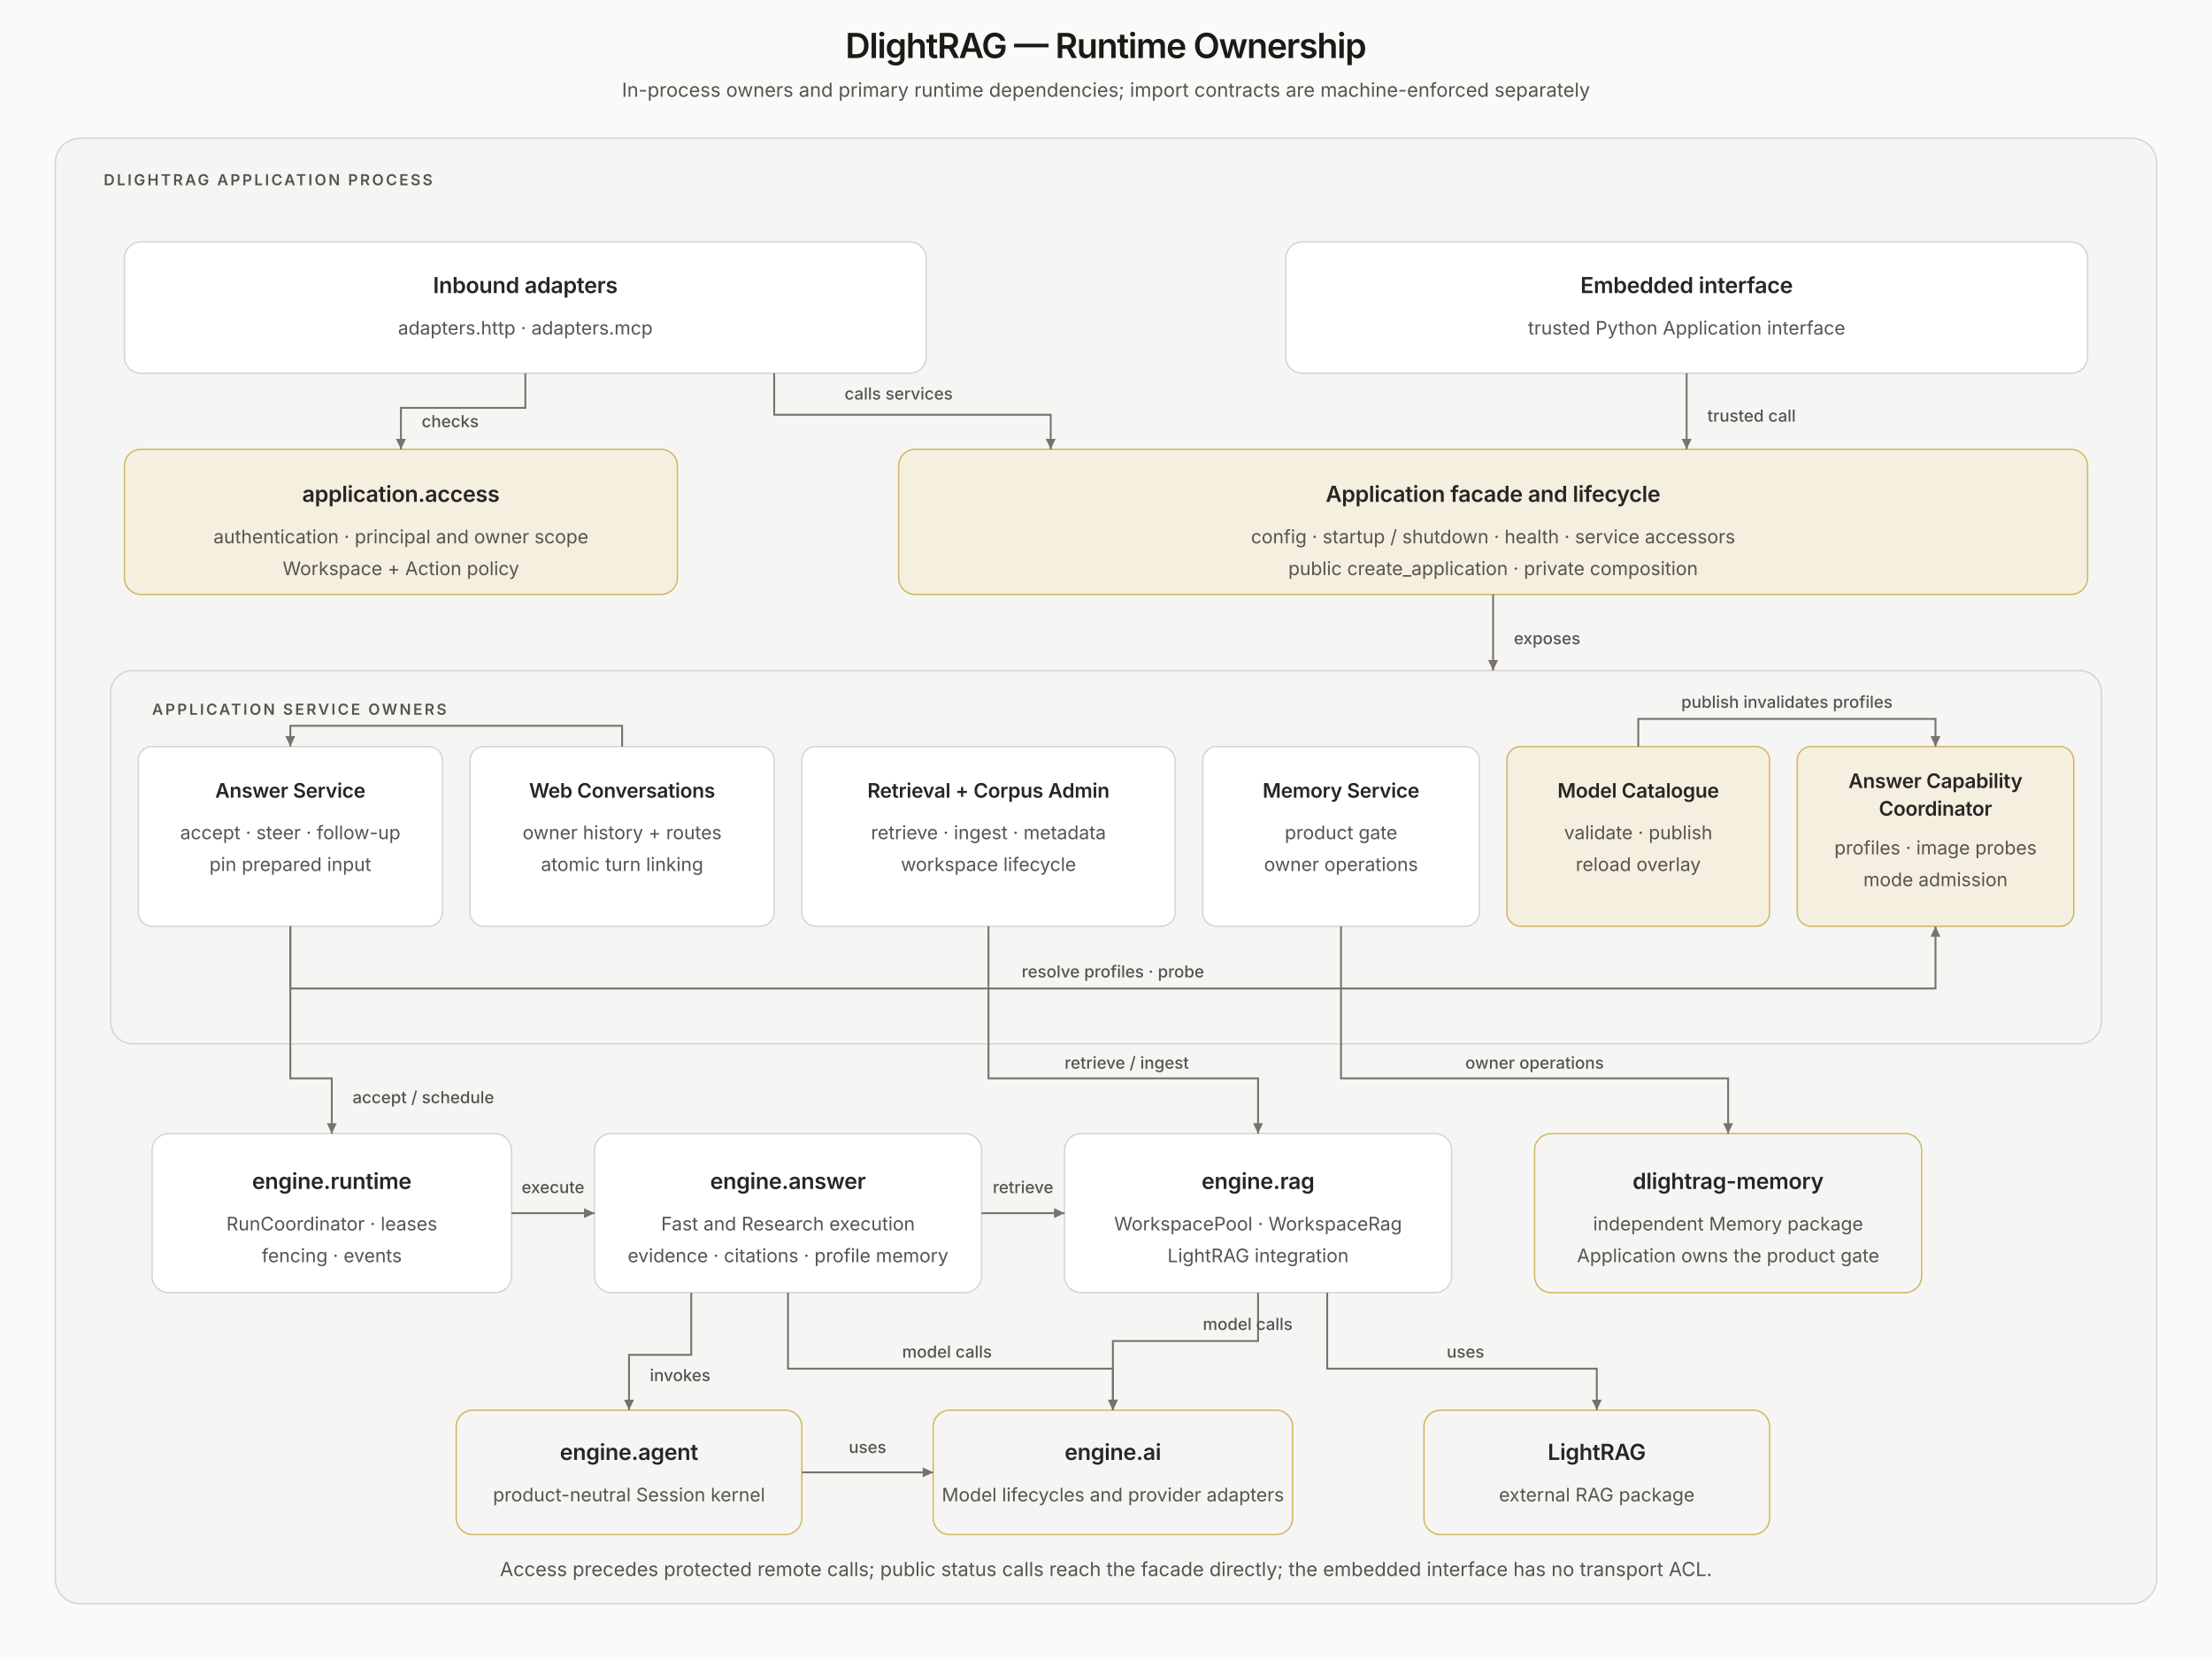
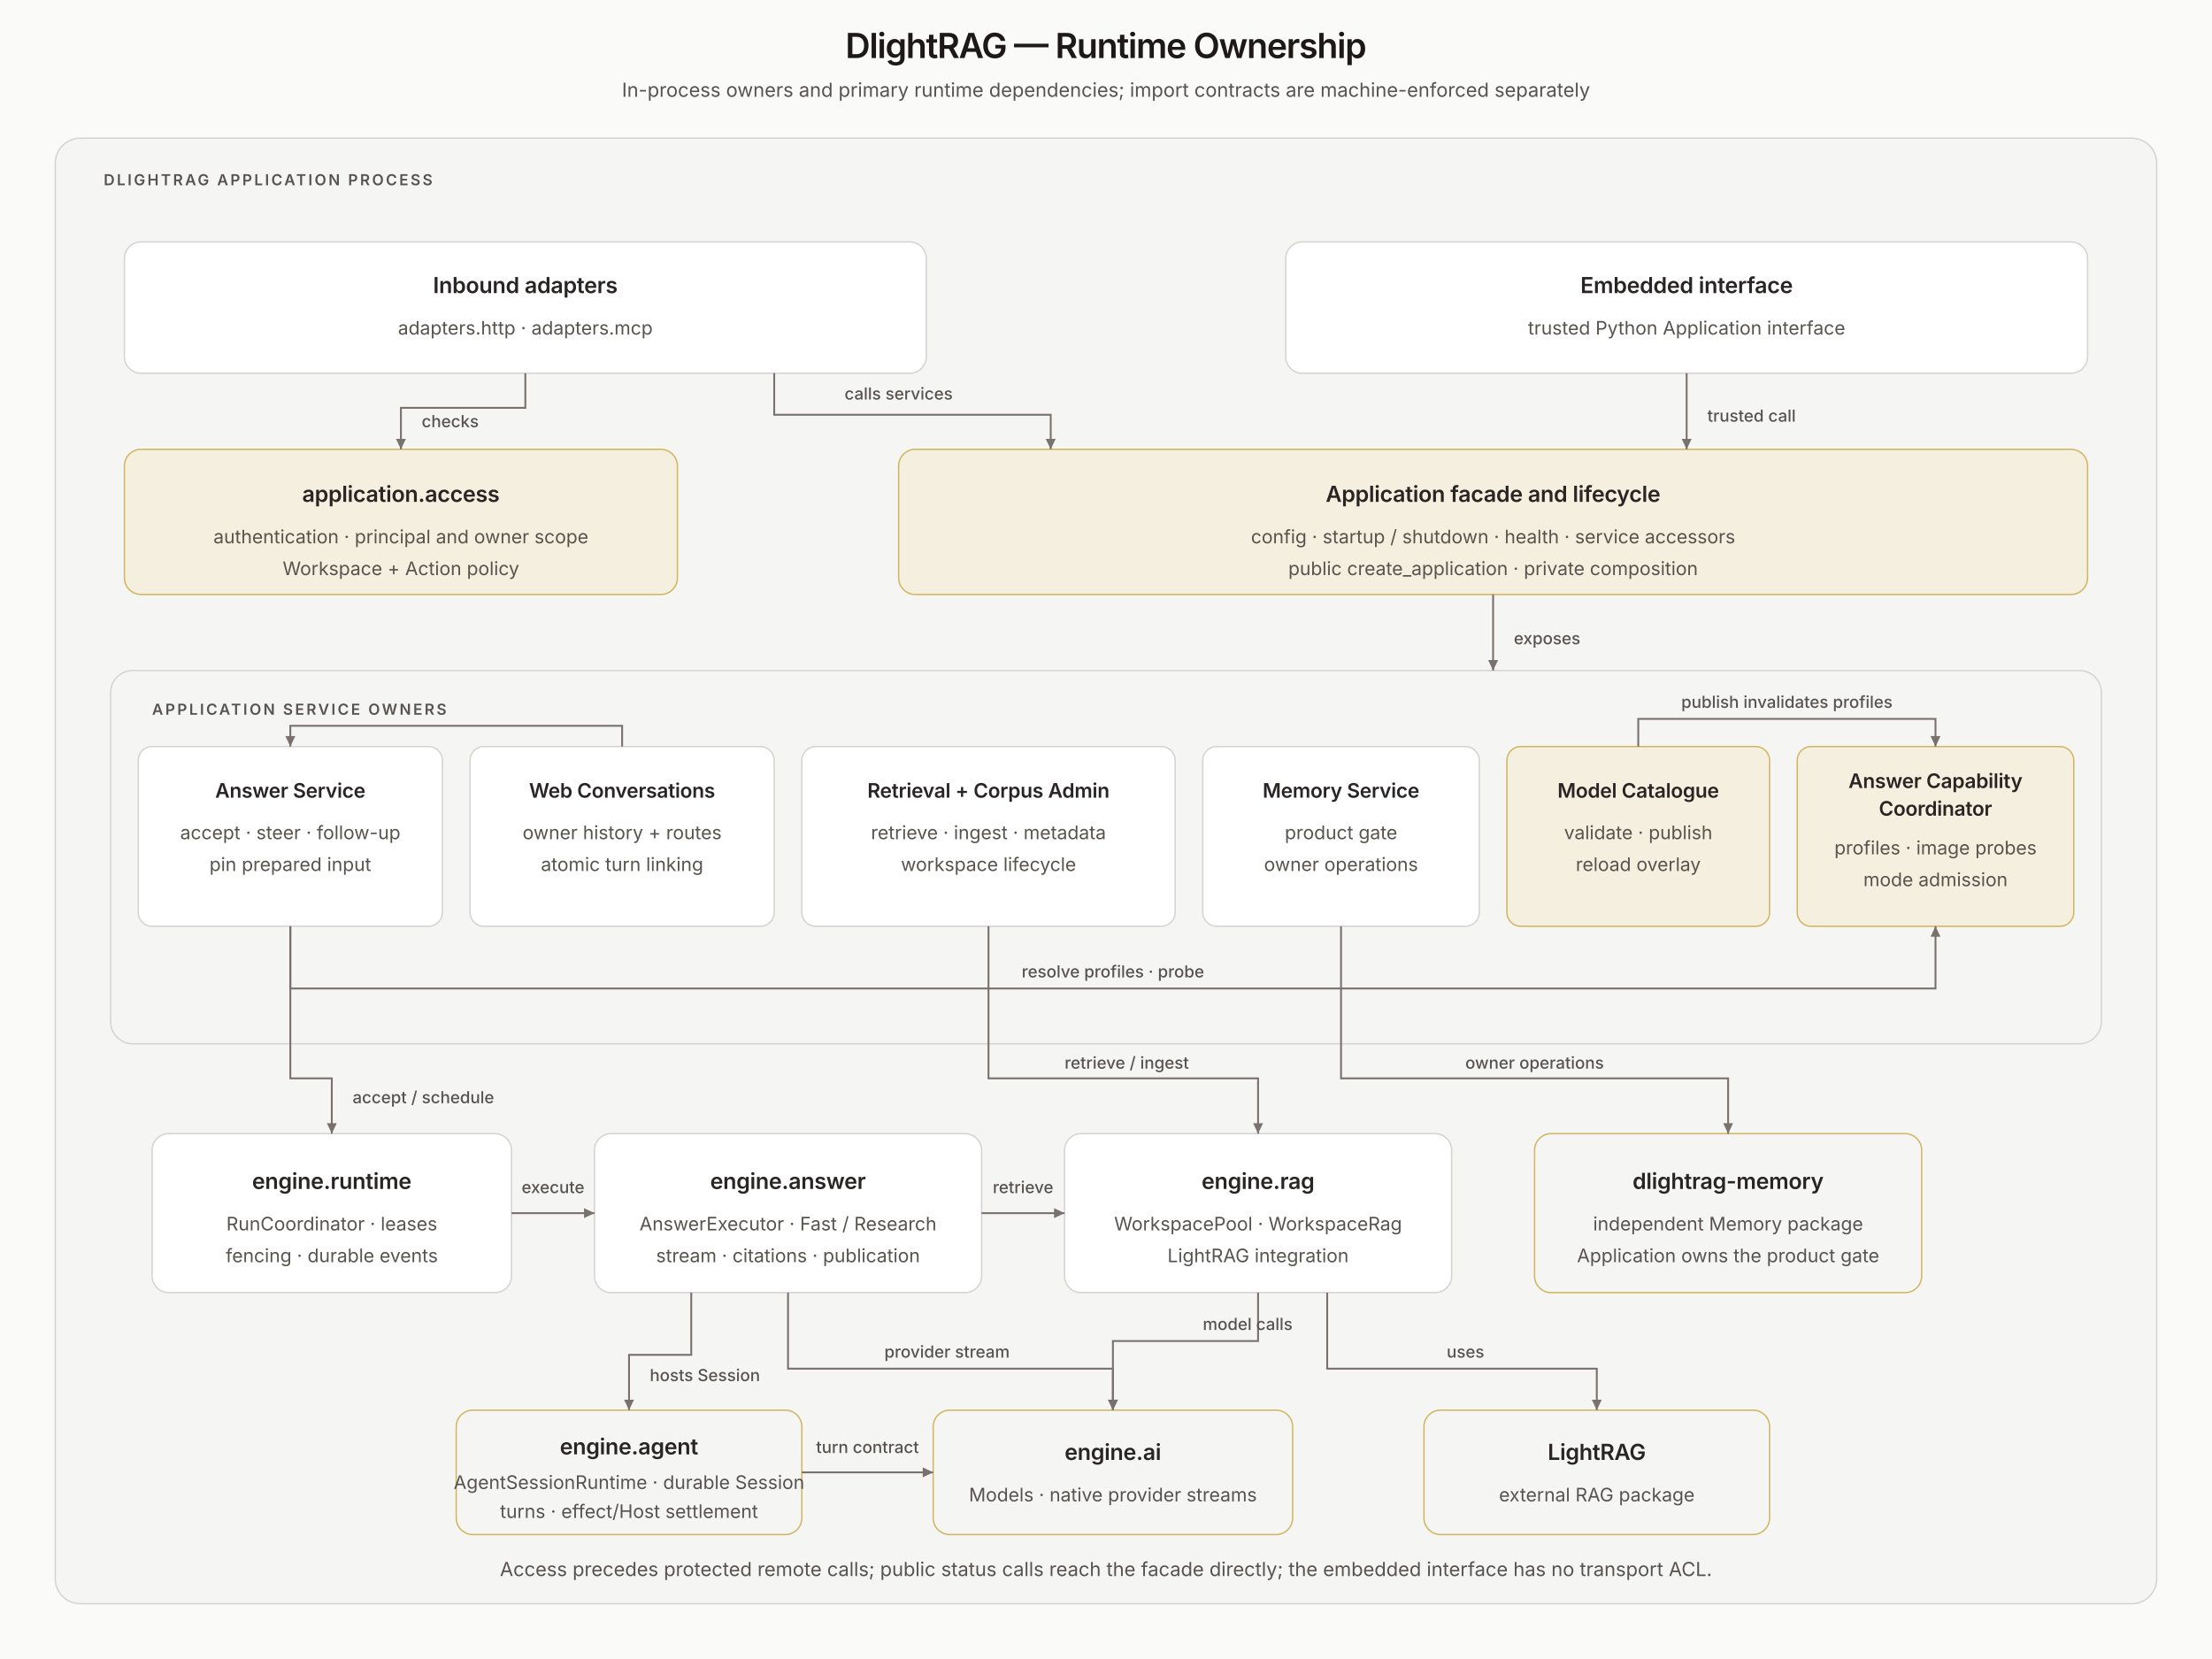
<svg xmlns="http://www.w3.org/2000/svg" width="1600" height="1200" viewBox="0 0 1600 1200" role="img" aria-labelledby="title description">
  <defs>
    <marker id="arrow" viewBox="0 0 10 10" refX="8" refY="5" markerWidth="7" markerHeight="7" orient="auto-start-reverse">
      <path d="M 0 1.2 L 8 5 L 0 8.8 z" class="arrow-head" />
    </marker>
    <style>
      :root { color-scheme: light dark; }
      .canvas { fill: #fafaf9; }
      .boundary, .service-group { fill: #f5f5f4; stroke: #d6d3d1; stroke-width: 1; }
      .heading { fill: #1c1917; font: 600 25px ui-sans-serif, system-ui, -apple-system, "Segoe UI", sans-serif; letter-spacing: -0.03em; }
      .subtitle, .note { fill: #57534e; font: 400 14px ui-sans-serif, system-ui, -apple-system, "Segoe UI", sans-serif; }
      .boundary-title { fill: #57534e; font: 600 11px ui-sans-serif, system-ui, -apple-system, "Segoe UI", sans-serif; letter-spacing: 0.14em; }
      .node-title { fill: #292524; font: 600 16px ui-sans-serif, system-ui, -apple-system, "Segoe UI", sans-serif; letter-spacing: -0.01em; }
      .small-title { fill: #292524; font: 600 14.5px ui-sans-serif, system-ui, -apple-system, "Segoe UI", sans-serif; letter-spacing: -0.01em; }
      .node-copy { fill: #57534e; font: 400 13.5px ui-sans-serif, system-ui, -apple-system, "Segoe UI", sans-serif; }
      .edge-label { fill: #57534e; font: 500 12px ui-sans-serif, system-ui, -apple-system, "Segoe UI", sans-serif; }
      .interface, .service, .module { fill: #fff; stroke: #d6d3d1; stroke-width: 1; }
      .facade, .access, .policy { fill: #f7de9d; fill-opacity: 0.24; stroke: #d2b661; stroke-width: 1; }
      .foundation, .external { fill: #f5f5f4; stroke: #d2b661; stroke-width: 1; }
      .edge { fill: none; stroke: #78716c; stroke-width: 1.35; marker-end: url(#arrow); }
      .arrow-head { fill: #78716c; }
      @media (prefers-color-scheme: dark) {
        .canvas { fill: #0c0a09; }
        .boundary, .service-group { fill: #1c1917; stroke: #292524; }
        .heading, .node-title, .small-title { fill: #f5f5f4; }
        .subtitle, .note, .edge-label { fill: #a8a29e; }
        .boundary-title, .node-copy { fill: #d6d3d1; }
        .interface, .service, .module { fill: #292524; stroke: #44403c; }
        .facade, .access, .policy { fill: #574a24; fill-opacity: 0.55; stroke: #7e6c37; }
        .foundation, .external { fill: #292524; stroke: #7e6c37; }
        .edge { stroke: #78716c; }
        .arrow-head { fill: #78716c; }
      }
    </style>
  </defs>
  <rect class="canvas" width="1600" height="1200" />
  <text class="heading" x="800" y="42" text-anchor="middle">DlightRAG — Runtime Ownership</text>
  <text class="subtitle" x="800" y="70" text-anchor="middle">In-process owners and primary runtime dependencies; import contracts are machine-enforced separately</text>
  <rect class="boundary" x="40" y="100" width="1520" height="1060" rx="18" />
  <text class="boundary-title" x="75" y="134">DLIGHTRAG APPLICATION PROCESS</text>
  <rect class="interface" x="90" y="175" width="580" height="95" rx="12" />
  <text class="node-title" x="380" y="212" text-anchor="middle">Inbound adapters</text>
  <text class="node-copy" x="380" y="242" text-anchor="middle">adapters.http · adapters.mcp</text>
  <rect class="interface" x="930" y="175" width="580" height="95" rx="12" />
  <text class="node-title" x="1220" y="212" text-anchor="middle">Embedded interface</text>
  <text class="node-copy" x="1220" y="242" text-anchor="middle">trusted Python Application interface</text>
  <rect class="access" x="90" y="325" width="400" height="105" rx="12" />
  <text class="node-title" x="290" y="363" text-anchor="middle">application.access</text>
  <text class="node-copy" x="290" y="393" text-anchor="middle">authentication · principal and owner scope</text>
  <text class="node-copy" x="290" y="416" text-anchor="middle">Workspace + Action policy</text>
  <rect class="facade" x="650" y="325" width="860" height="105" rx="12" />
  <text class="node-title" x="1080" y="363" text-anchor="middle">Application facade and lifecycle</text>
  <text class="node-copy" x="1080" y="393" text-anchor="middle">config · startup / shutdown · health · service accessors</text>
  <text class="node-copy" x="1080" y="416" text-anchor="middle">public create_application · private composition</text>
  <rect class="service-group" x="80" y="485" width="1440" height="270" rx="16" />
  <text class="boundary-title" x="110" y="517">APPLICATION SERVICE OWNERS</text>
  <rect class="service" x="100" y="540" width="220" height="130" rx="10" />
  <text class="small-title" x="210" y="577" text-anchor="middle">Answer Service</text>
  <text class="node-copy" x="210" y="607" text-anchor="middle">accept · steer · follow-up</text>
  <text class="node-copy" x="210" y="630" text-anchor="middle">pin prepared input</text>
  <rect class="service" x="340" y="540" width="220" height="130" rx="10" />
  <text class="small-title" x="450" y="577" text-anchor="middle">Web Conversations</text>
  <text class="node-copy" x="450" y="607" text-anchor="middle">owner history + routes</text>
  <text class="node-copy" x="450" y="630" text-anchor="middle">atomic turn linking</text>
  <rect class="service" x="580" y="540" width="270" height="130" rx="10" />
  <text class="small-title" x="715" y="577" text-anchor="middle">Retrieval + Corpus Admin</text>
  <text class="node-copy" x="715" y="607" text-anchor="middle">retrieve · ingest · metadata</text>
  <text class="node-copy" x="715" y="630" text-anchor="middle">workspace lifecycle</text>
  <rect class="service" x="870" y="540" width="200" height="130" rx="10" />
  <text class="small-title" x="970" y="577" text-anchor="middle">Memory Service</text>
  <text class="node-copy" x="970" y="607" text-anchor="middle">product gate</text>
  <text class="node-copy" x="970" y="630" text-anchor="middle">owner operations</text>
  <rect class="policy" x="1090" y="540" width="190" height="130" rx="10" />
  <text class="small-title" x="1185" y="577" text-anchor="middle">Model Catalogue</text>
  <text class="node-copy" x="1185" y="607" text-anchor="middle">validate · publish</text>
  <text class="node-copy" x="1185" y="630" text-anchor="middle">reload overlay</text>
  <rect class="policy" x="1300" y="540" width="200" height="130" rx="10" />
  <text class="small-title" x="1400" y="570" text-anchor="middle">Answer Capability</text>
  <text class="small-title" x="1400" y="590" text-anchor="middle">Coordinator</text>
  <text class="node-copy" x="1400" y="618" text-anchor="middle">profiles · image probes</text>
  <text class="node-copy" x="1400" y="641" text-anchor="middle">mode admission</text>
  <rect class="module" x="110" y="820" width="260" height="115" rx="12" />
  <text class="node-title" x="240" y="860" text-anchor="middle">engine.runtime</text>
  <text class="node-copy" x="240" y="890" text-anchor="middle">RunCoordinator · leases</text>
-   <text class="node-copy" x="240" y="913" text-anchor="middle">fencing · events</text>
+   <text class="node-copy" x="240" y="913" text-anchor="middle">fencing · durable events</text>
  <rect class="module" x="430" y="820" width="280" height="115" rx="12" />
  <text class="node-title" x="570" y="860" text-anchor="middle">engine.answer</text>
-   <text class="node-copy" x="570" y="890" text-anchor="middle">Fast and Research execution</text>
-   <text class="node-copy" x="570" y="913" text-anchor="middle">evidence · citations · profile memory</text>
+   <text class="node-copy" x="570" y="890" text-anchor="middle">AnswerExecutor · Fast / Research</text>
+   <text class="node-copy" x="570" y="913" text-anchor="middle">stream · citations · publication</text>
  <rect class="module" x="770" y="820" width="280" height="115" rx="12" />
  <text class="node-title" x="910" y="860" text-anchor="middle">engine.rag</text>
  <text class="node-copy" x="910" y="890" text-anchor="middle">WorkspacePool · WorkspaceRag</text>
  <text class="node-copy" x="910" y="913" text-anchor="middle">LightRAG integration</text>
  <rect class="external" x="1110" y="820" width="280" height="115" rx="12" />
  <text class="node-title" x="1250" y="860" text-anchor="middle">dlightrag-memory</text>
  <text class="node-copy" x="1250" y="890" text-anchor="middle">independent Memory package</text>
  <text class="node-copy" x="1250" y="913" text-anchor="middle">Application owns the product gate</text>
  <rect class="foundation" x="330" y="1020" width="250" height="90" rx="12" />
-   <text class="node-title" x="455" y="1056" text-anchor="middle">engine.agent</text>
-   <text class="node-copy" x="455" y="1086" text-anchor="middle">product-neutral Session kernel</text>
+   <text class="node-title" x="455" y="1052" text-anchor="middle">engine.agent</text>
+   <text class="node-copy" x="455" y="1077" text-anchor="middle">AgentSessionRuntime · durable Session</text>
+   <text class="node-copy" x="455" y="1098" text-anchor="middle">turns · effect/Host settlement</text>
  <rect class="foundation" x="675" y="1020" width="260" height="90" rx="12" />
  <text class="node-title" x="805" y="1056" text-anchor="middle">engine.ai</text>
-   <text class="node-copy" x="805" y="1086" text-anchor="middle">Model lifecycles and provider adapters</text>
+   <text class="node-copy" x="805" y="1086" text-anchor="middle">Models · native provider streams</text>
  <rect class="external" x="1030" y="1020" width="250" height="90" rx="12" />
  <text class="node-title" x="1155" y="1056" text-anchor="middle">LightRAG</text>
  <text class="node-copy" x="1155" y="1086" text-anchor="middle">external RAG package</text>
  <path class="edge" d="M 380 270 V 295 H 290 V 325" />
  <text class="edge-label" x="305" y="309">checks</text>
  <path class="edge" d="M 560 270 V 300 H 760 V 325" />
  <text class="edge-label" x="650" y="289" text-anchor="middle">calls services</text>
  <path class="edge" d="M 1220 270 V 325" />
  <text class="edge-label" x="1235" y="305">trusted call</text>
  <path class="edge" d="M 1080 430 V 485" />
  <text class="edge-label" x="1095" y="466">exposes</text>
  <path class="edge" d="M 450 540 V 525 H 210 V 540" />
  <path class="edge" d="M 1185 540 V 520 H 1400 V 540" />
  <text class="edge-label" x="1292.5" y="512" text-anchor="middle">publish invalidates profiles</text>
  <path class="edge" d="M 210 670 V 715 H 1400 V 670" />
  <text class="edge-label" x="805" y="707" text-anchor="middle">resolve profiles · probe</text>
  <path class="edge" d="M 210 670 V 780 H 240 V 820" />
  <text class="edge-label" x="255" y="798">accept / schedule</text>
  <path class="edge" d="M 715 670 V 780 H 910 V 820" />
  <text class="edge-label" x="815" y="773" text-anchor="middle">retrieve / ingest</text>
  <path class="edge" d="M 970 670 V 780 H 1250 V 820" />
  <text class="edge-label" x="1110" y="773" text-anchor="middle">owner operations</text>
  <path class="edge" d="M 370 877.5 H 430" />
  <text class="edge-label" x="400" y="863" text-anchor="middle">execute</text>
  <path class="edge" d="M 710 877.5 H 770" />
  <text class="edge-label" x="740" y="863" text-anchor="middle">retrieve</text>
  <path class="edge" d="M 500 935 V 980 H 455 V 1020" />
-   <text class="edge-label" x="470" y="999">invokes</text>
+   <text class="edge-label" x="470" y="999">hosts Session</text>
  <path class="edge" d="M 570 935 V 990 H 805 V 1020" />
-   <text class="edge-label" x="685" y="982" text-anchor="middle">model calls</text>
+   <text class="edge-label" x="685" y="982" text-anchor="middle">provider stream</text>
  <path class="edge" d="M 910 935 V 970 H 805 V 1020" />
  <text class="edge-label" x="870" y="962">model calls</text>
  <path class="edge" d="M 960 935 V 990 H 1155 V 1020" />
  <text class="edge-label" x="1060" y="982" text-anchor="middle">uses</text>
  <path class="edge" d="M 580 1065 H 675" />
-   <text class="edge-label" x="627.5" y="1051" text-anchor="middle">uses</text>
+   <text class="edge-label" x="627.5" y="1051" text-anchor="middle">turn contract</text>
  <text class="note" x="800" y="1140" text-anchor="middle">Access precedes protected remote calls; public status calls reach the facade directly; the embedded interface has no transport ACL.</text>
</svg>
